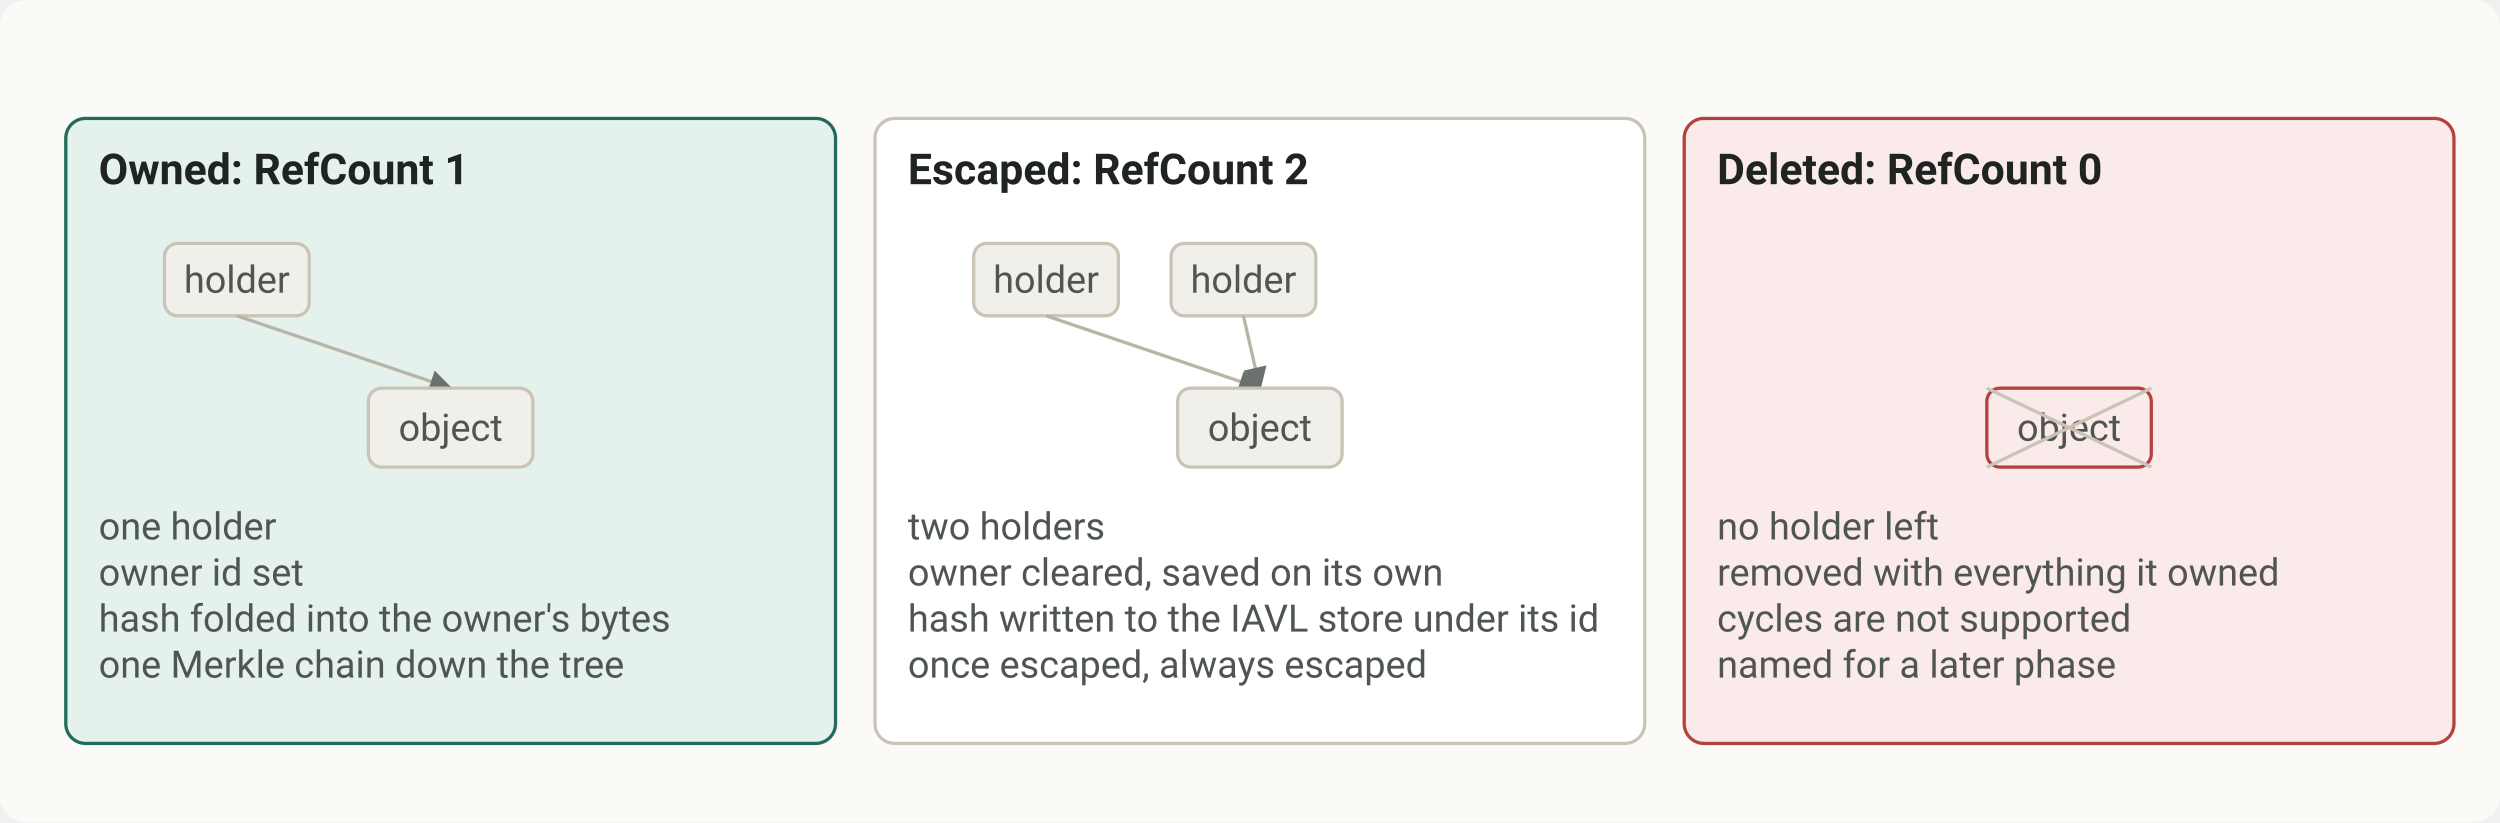
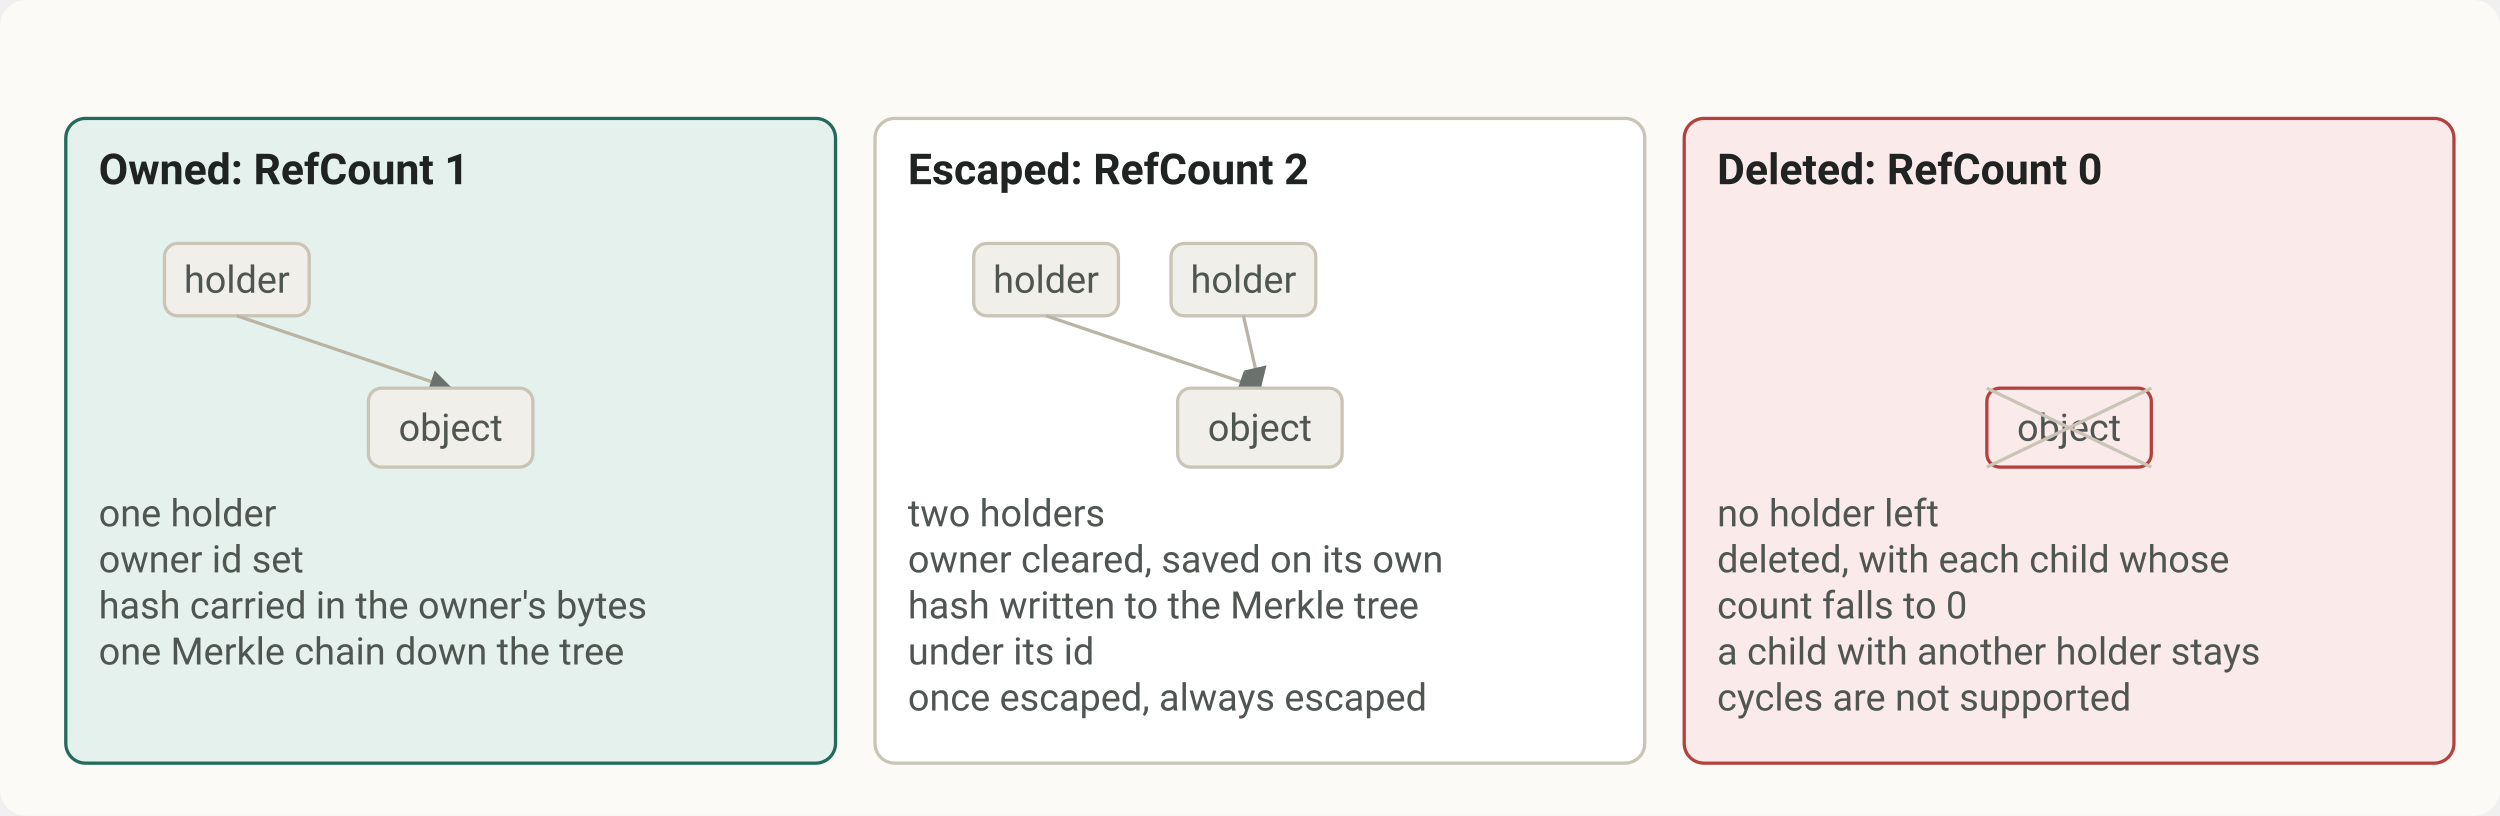
- <svg xmlns="http://www.w3.org/2000/svg" xml:space="preserve" viewBox="0 0 760 250" width="760" height="250" font-family="ui-sans-serif, system-ui, sans-serif">
+ <svg xmlns="http://www.w3.org/2000/svg" xml:space="preserve" viewBox="0 0 760 248" width="760" height="248" font-family="ui-sans-serif, system-ui, sans-serif">
  <style>
.f-bg{fill:#fbfaf7}
.f-box{fill:#fff;stroke:#c9c4b6;stroke-width:1}
.f-box.acc{fill:#e4f1ec;stroke:#226b5b}
.f-box.warn{fill:#fbeaea;stroke:#b3423f}
.f-box.mut{fill:#f1efe9}
.f-box.dash{stroke-dasharray:4 3}
.f-t{font:13px ui-sans-serif,system-ui,-apple-system,"Segoe UI",Roboto,sans-serif;fill:#1f2422;white-space:pre}
.f-t.b{font-weight:700}
.f-t.h{font-size:15px;font-weight:700}
.f-t.s{font-size:11.5px;fill:#4f5652}
.f-t.acc{fill:#226b5b}
.f-t.warn{fill:#b3423f}
.f-m{font:12px ui-monospace,SFMono-Regular,Menlo,Consolas,monospace;fill:#1f2422;white-space:pre}
.f-m.b{font-weight:700}
.f-m.s{font-size:11px;fill:#4f5652}
.f-m.acc{fill:#226b5b}
.f-m.warn{fill:#b3423f}
.f-ar{stroke:#6b726e;stroke-width:1.4;fill:none;marker-end:url(#f-ah)}
.f-ar.acc{stroke:#226b5b;marker-end:url(#f-ah2)}
.f-ar.warn{stroke:#b3423f;marker-end:url(#f-ah3)}
.f-ar.thin{stroke-width:1;stroke:#b9b4a6}
.f-ar.dash{stroke-dasharray:4 3}
.f-ln{stroke:#c9c4b6;stroke-width:1;fill:none}
.f-hot{cursor:pointer}
</style>
  <defs>
    <marker id="f-ah" viewBox="0 0 10 10" refX="9" refY="5" markerWidth="7" markerHeight="7" orient="auto-start-reverse">
      <path d="M0 0L10 5L0 10z" fill="#6b726e" />
    </marker>
    <marker id="f-ah2" viewBox="0 0 10 10" refX="9" refY="5" markerWidth="7" markerHeight="7" orient="auto-start-reverse">
      <path d="M0 0L10 5L0 10z" fill="#226b5b" />
    </marker>
    <marker id="f-ah3" viewBox="0 0 10 10" refX="9" refY="5" markerWidth="7" markerHeight="7" orient="auto-start-reverse">
      <path d="M0 0L10 5L0 10z" fill="#b3423f" />
    </marker>
  </defs>
-   <rect width="760" height="250" class="f-bg" rx="8" />
+   <rect width="760" height="248" class="f-bg" rx="8" />
  <g class="f-hot " data-note="The common case. A tree of singly referenced objects is one Merkle chain, saved with its root." tabindex="0">
-     <rect x="20" y="36" width="234" height="190" rx="6" class="f-box acc" />
+     <rect x="20" y="36" width="234" height="196" rx="6" class="f-box acc" />
    <text x="30" y="56" class="f-t b">Owned: RefCount 1</text>
    <rect x="50" y="74" width="44" height="22" rx="4" class="f-box mut" />
    <text x="72" y="89" class="f-t s" text-anchor="middle">holder</text>
    <path d="M72 96 L137 118" class="f-ar thin" />
    <rect x="112" y="118" width="50" height="24" rx="4" class="f-box mut" />
    <text x="137" y="134" class="f-t s" text-anchor="middle">object</text>
-     <text x="30" y="164" class="f-t s">one holder</text>
-     <text x="30" y="178" class="f-t s">owner id set</text>
-     <text x="30" y="192" class="f-t s">hash folded into the owner's bytes</text>
-     <text x="30" y="206" class="f-t s">one Merkle chain down the tree</text>
+     <text x="30" y="160" class="f-t s">one holder</text>
+     <text x="30" y="174" class="f-t s">owner id set</text>
+     <text x="30" y="188" class="f-t s">hash carried in the owner's bytes</text>
+     <text x="30" y="202" class="f-t s">one Merkle chain down the tree</text>
  </g>
-   <g class="f-hot " data-note="The second reference makes the object independent. The separate Merkle index of escaped hashes is a stub at this commit." tabindex="0">
-     <rect x="266" y="36" width="234" height="190" rx="6" class="f-box " />
+   <g class="f-hot " data-note="Parents carry its id alone. SetObject writes the hash to the Merkle tree; the saveNewEscaped pass is an empty stub." tabindex="0">
+     <rect x="266" y="36" width="234" height="196" rx="6" class="f-box " />
    <text x="276" y="56" class="f-t b">Escaped: RefCount 2</text>
    <rect x="296" y="74" width="44" height="22" rx="4" class="f-box mut" />
    <text x="318" y="89" class="f-t s" text-anchor="middle">holder</text>
    <path d="M318 96 L383 118" class="f-ar thin" />
    <rect x="356" y="74" width="44" height="22" rx="4" class="f-box mut" />
    <text x="378" y="89" class="f-t s" text-anchor="middle">holder</text>
    <path d="M378 96 L383 118" class="f-ar thin" />
    <rect x="358" y="118" width="50" height="24" rx="4" class="f-box mut" />
    <text x="383" y="134" class="f-t s" text-anchor="middle">object</text>
-     <text x="276" y="164" class="f-t s">two holders</text>
-     <text x="276" y="178" class="f-t s">owner cleared, saved on its own</text>
-     <text x="276" y="192" class="f-t s">hash written to the IAVL store under its id</text>
-     <text x="276" y="206" class="f-t s">once escaped, always escaped</text>
+     <text x="276" y="160" class="f-t s">two holders</text>
+     <text x="276" y="174" class="f-t s">owner cleared, saved on its own</text>
+     <text x="276" y="188" class="f-t s">hash written to the Merkle tree</text>
+     <text x="276" y="202" class="f-t s">under its id</text>
+     <text x="276" y="216" class="f-t s">once escaped, always escaped</text>
  </g>
  <g class="f-hot " data-note="processNewDeletedMarks decrements the children recursively, so a dropped subtree goes in one pass." tabindex="0">
-     <rect x="512" y="36" width="234" height="190" rx="6" class="f-box warn" />
+     <rect x="512" y="36" width="234" height="196" rx="6" class="f-box warn" />
    <text x="522" y="56" class="f-t b">Deleted: RefCount 0</text>
    <rect x="604" y="118" width="50" height="24" rx="4" class="f-box warn" />
    <text x="629" y="134" class="f-t s" text-anchor="middle">object</text>
    <path d="M604 118 L654 142 M654 118 L604 142" class="f-ln warn thin" />
-     <text x="522" y="164" class="f-t s">no holder left</text>
-     <text x="522" y="178" class="f-t s">removed with everything it owned</text>
-     <text x="522" y="192" class="f-t s">cycles are not supported</text>
-     <text x="522" y="206" class="f-t s">named for a later phase</text>
+     <text x="522" y="160" class="f-t s">no holder left</text>
+     <text x="522" y="174" class="f-t s">deleted, with each child whose</text>
+     <text x="522" y="188" class="f-t s">count falls to 0</text>
+     <text x="522" y="202" class="f-t s">a child with another holder stays</text>
+     <text x="522" y="216" class="f-t s">cycles are not supported</text>
  </g>
</svg>
